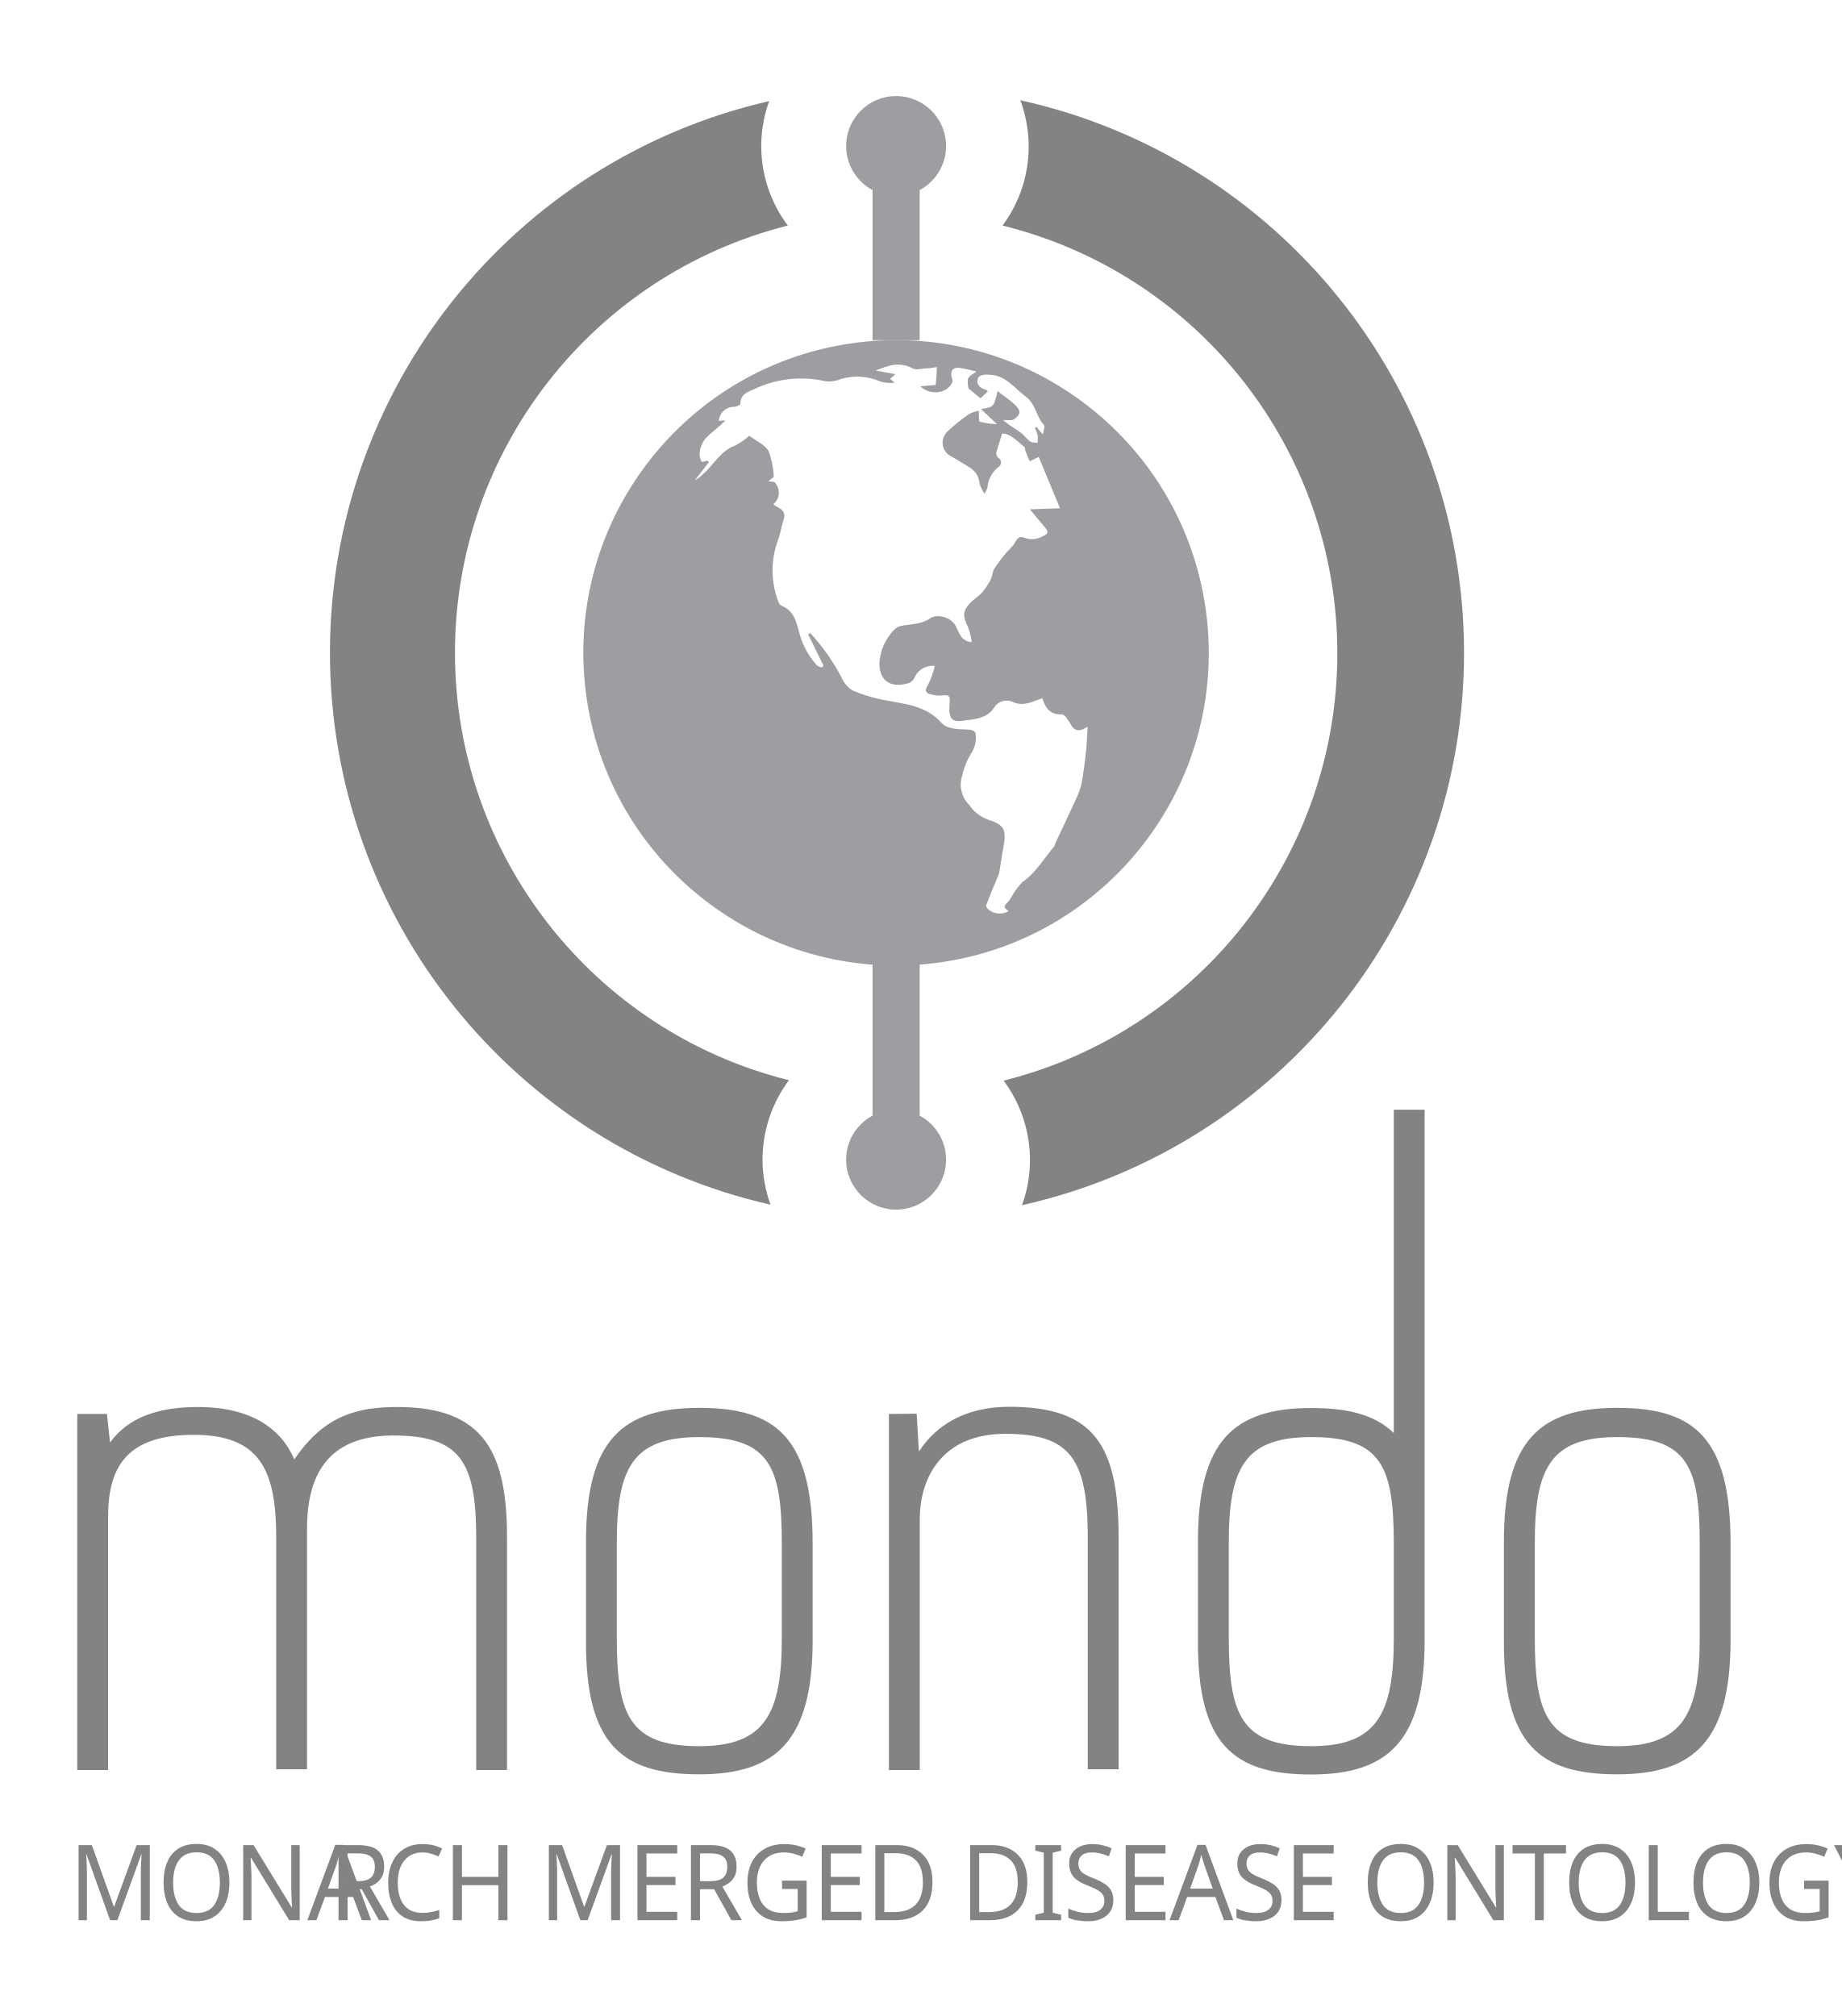
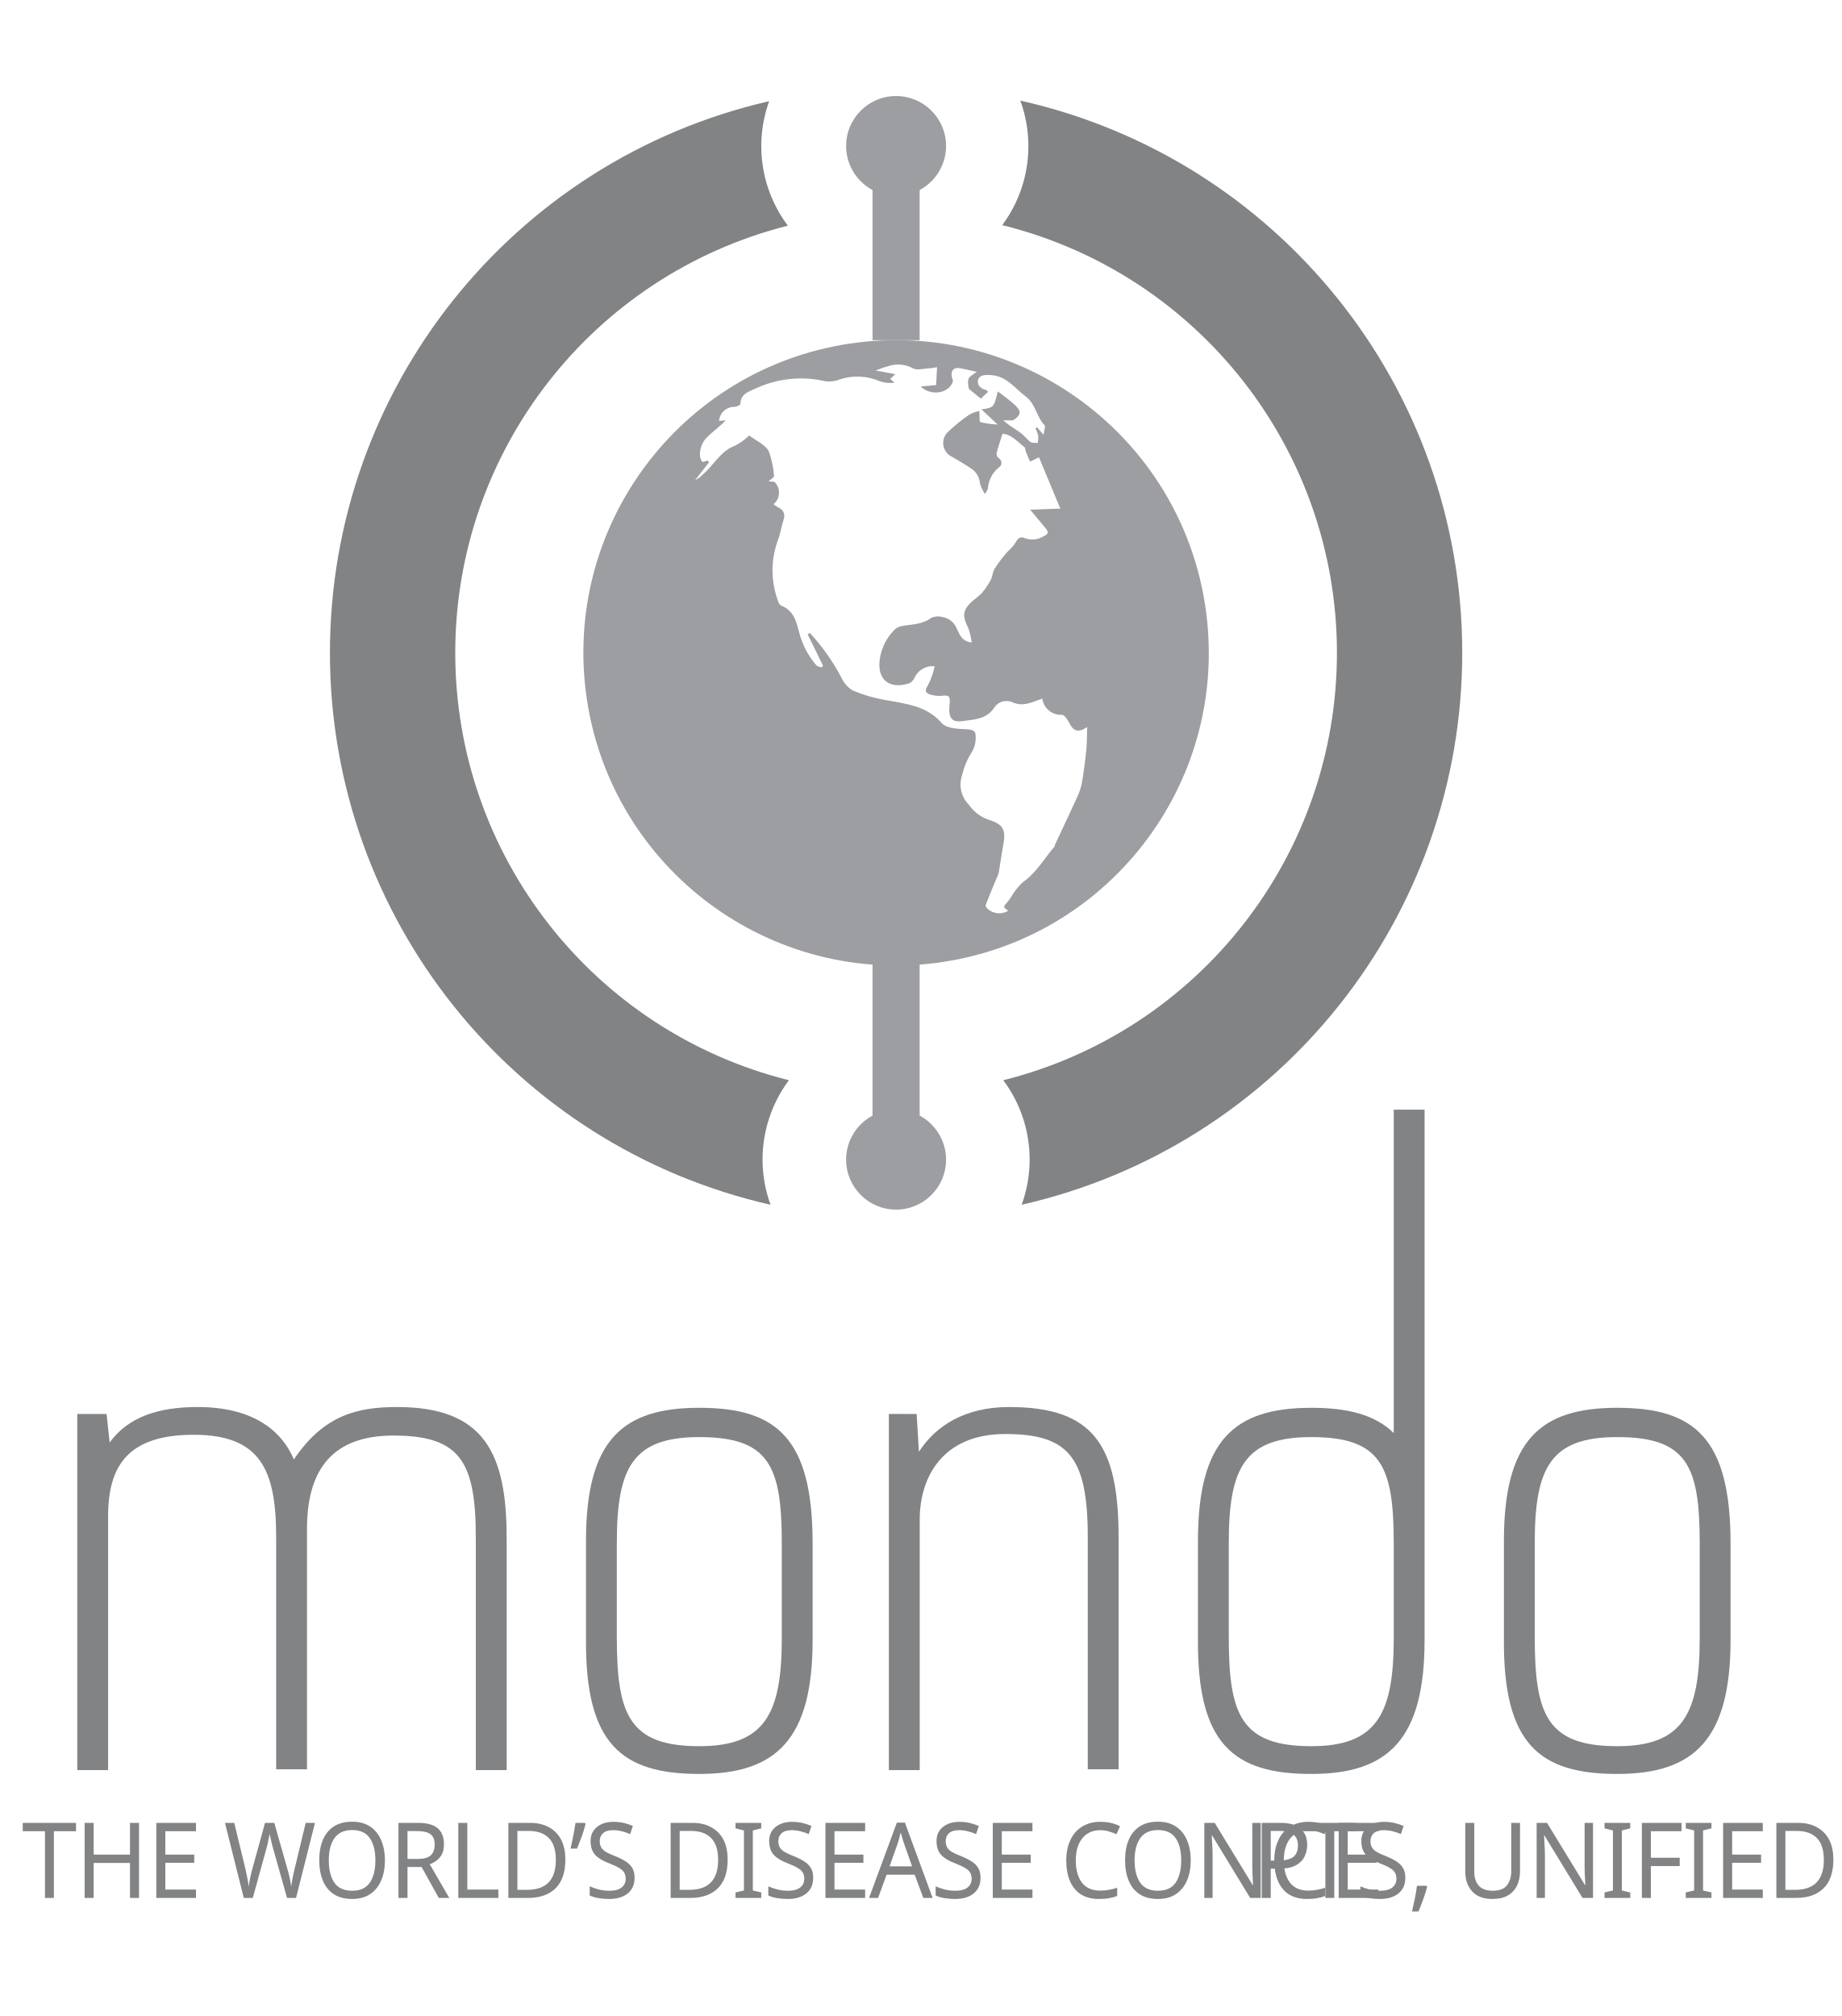
- <svg xmlns="http://www.w3.org/2000/svg" id="Layer_1" data-name="Layer 1" viewBox="0 0 220.47 241.33">
+ <svg xmlns="http://www.w3.org/2000/svg" id="Layer_1" data-name="Layer 1" viewBox="0 0 220.474 241.333">
  <defs>
-     <style>.cls-1,.cls-3{fill:#828385;}.cls-2{fill:#9d9ea1;}.cls-3{font-size:12.58px;font-family:AppleSDGothicNeo-UltraLight-KSCpc-EUC-H, Apple SD Gothic Neo;letter-spacing:-0.02em;}.cls-4{letter-spacing:-0.03em;}</style>
+     <style>.cls-1,.cls-3{fill:#828385;}.cls-2{fill:#9d9ea1;}.cls-3{font-size:12.579px;font-family:AppleSDGothicNeo-UltraLight-KSCpc-EUC-H, Apple SD Gothic Neo;letter-spacing:-0.021em;}.cls-4{letter-spacing:-0.026em;}</style>
  </defs>
-   <path class="cls-1" d="M91.27,138.82a15.92,15.92,0,0,1,3.16-9.51A52.74,52.74,0,0,1,94.3,27a15.79,15.79,0,0,1-2.23-14.9,67.76,67.76,0,0,0,.16,132.11A15.85,15.85,0,0,1,91.27,138.82Z" />
-   <path class="cls-1" d="M122.13,12a16.08,16.08,0,0,1,1,5.44A15.87,15.87,0,0,1,120,27a52.74,52.74,0,0,1,.13,102.36,15.89,15.89,0,0,1,2.2,14.91A67.76,67.76,0,0,0,122.13,12Z" />
-   <rect class="cls-2" x="104.44" y="110.4" width="5.64" height="25.96" />
-   <rect class="cls-2" x="104.44" y="14.76" width="5.64" height="25.96" />
-   <path class="cls-2" d="M103.56,40.9A37.43,37.43,0,1,0,144.5,74.45,37.44,37.44,0,0,0,103.56,40.9ZM130,89.84c-.14,1.35-.31,2.7-.55,4a8.1,8.1,0,0,1-.68,1.85c-.81,1.79-1.66,3.57-2.5,5.36,0,.08,0,.2-.08.26-1.23,1.44-2.16,3.13-3.79,4.26A8,8,0,0,0,121,107.5a4,4,0,0,1-.43.56c-.46.49-.45.56.17,1a2.08,2.08,0,0,1-2.49-.25c-.12-.11-.26-.34-.21-.45.42-1.1.87-2.18,1.32-3.26a2.6,2.6,0,0,0,.23-.58c.19-1.06.33-2.13.53-3.2.36-2,.07-2.6-1.8-3.18A4.68,4.68,0,0,1,116,96.34a3.4,3.4,0,0,1-.81-3.55,8.65,8.65,0,0,1,1.2-2.84,3.42,3.42,0,0,0,.4-2c0-.6-.78-.62-1.38-.64-.91,0-2.14-.13-2.65-.71-1.89-2.16-4.43-2.32-6.94-2.8A17.81,17.81,0,0,1,102,82.63,3.58,3.58,0,0,1,100.68,81,25.25,25.25,0,0,0,97,75.79l-.27.14c.61,1.26,1.23,2.52,1.85,3.78l-.22.19a1.59,1.59,0,0,1-.59-.26A9.45,9.45,0,0,1,96,76.77c-.62-1.49-.53-3.49-2.45-4.26a.75.75,0,0,1-.38-.47,10.42,10.42,0,0,1-.08-7.3c.32-.8.42-1.69.7-2.51S93.71,61,93,60.67a2.28,2.28,0,0,1-.44-.31,1.79,1.79,0,0,0,.18-2.61c-.12-.14-.47-.08-.77-.13l.65-.54A10.26,10.26,0,0,0,92,54c-.46-.78-1.5-1.22-2.32-1.84A7.48,7.48,0,0,1,88,53.33c-1.78.64-2.57,2.33-3.89,3.46a3,3,0,0,1-.93.69c.55-.72,1.11-1.44,1.67-2.15l-.18-.19-.62.16c-.54-.57-.35-2,.5-2.92.69-.71,1.55-1.26,2.28-2.07l-.79.08A1.82,1.82,0,0,1,87.9,48.7c.23,0,.72-.22.72-.36,0-1.23,1-1.45,1.86-1.85a12.94,12.94,0,0,1,8.32-.85,3.65,3.65,0,0,0,1.86-.27,6.74,6.74,0,0,1,4.66.28,3.84,3.84,0,0,0,1.77.16l-.54-.46.62-.56-2.37-.44c.61-.21,1-.39,1.43-.49a3.69,3.69,0,0,1,3,.23c.42.26,1.16,0,1.75,0,.39,0,.78-.1,1.15-.15,0,.75-.08,1.34-.12,2.14l-1.85.16c1.21,1.18,3.32.85,3.84-.52.07-.19-.09-.46-.12-.69-.11-.68.24-1.08.9-1s1.39.29,2.09.44c-.38.31-.86.51-1,.85a2.77,2.77,0,0,0,.07,1.19l1.42,1.17.88-.83c-.14-.12-.18-.19-.23-.2-.69-.14-1.15-.66-1-1.24s.87-.59,1.53-.55c1.89.12,2.86,1.58,4.18,2.57s1.28,2.44,2.25,3.45c.13.14-.07.61-.14,1.12l-.76-.88-.2.1a4.44,4.44,0,0,1,.33.9,3.66,3.66,0,0,1,0,.87c-.29,0-.65,0-.86-.12-.4-.26-.68-.69-1.06-1s-1-.68-1.47-1c-.22-.15-.42-.32-.76-.59.61,0,1.09.09,1.35-.1.81-.61.83-1,.08-1.73s-1.31-1-2.07-1.64c-.46,1.93-.46,1.93-2,2.15l1.93,1.82a10.61,10.61,0,0,1-2.06-.29c-.15-.05-.08-.74-.13-1.33a4.42,4.42,0,0,0-1.18.42,20.67,20.67,0,0,0-2.48,2,1.83,1.83,0,0,0,.44,3.09c.73.41,1.45.86,2.16,1.31a2.38,2.38,0,0,1,1.15,1.87,4.94,4.94,0,0,0,.59,1.25,3.31,3.31,0,0,0,.35-.67,3.57,3.57,0,0,1,1.3-2.51.64.64,0,0,0,0-1.13.73.73,0,0,1-.23-.6c.2-.76.46-1.5.71-2.3,1,0,1.78.93,2.64,1.61.11.08.08.32.14.48.16.42.34.83.51,1.24l1.08-.52,2.55,6.14-3.61.13c.6.72,1.2,1.46,1.83,2.19.38.45.4.73-.23,1a2.61,2.61,0,0,1-2.23.23c-.73-.34-1,.27-1.28.77a11.56,11.56,0,0,1-.91,1,19.22,19.22,0,0,0-1.44,1.92c-.24.41-.25,1-.47,1.38A8.54,8.54,0,0,1,117.49,71a14.37,14.37,0,0,1-1.11.93c-1.17,1.11-1.22,1.73-.49,3.19a7.84,7.84,0,0,1,.42,1.76c-1.23-.14-1.44-1-1.77-1.64a2.24,2.24,0,0,0-1.76-1.42,2,2,0,0,0-1.3.1c-1.09.83-2.38.77-3.62,1a1.76,1.76,0,0,0-.93.57,6.2,6.2,0,0,0-1.67,3.92c0,2.44,1.76,2.94,3.58,2.34a1.28,1.28,0,0,0,.65-.7,2.36,2.36,0,0,1,2.4-1.33,9.84,9.84,0,0,1-.83,2.3c-.51.73-.13,1,.4,1.11a3.61,3.61,0,0,0,1.5.1c.64-.08.76.22.73.72a11.46,11.46,0,0,0-.06,1.17c.08,1,.52,1.3,1.5,1.17,1.44-.2,3-.2,3.9-1.65a1.75,1.75,0,0,1,2.21-.6c1.31.56,2.36-.06,3.52-.46.35,1.17.95,2,2.35,1.94.32,0,.73.66,1,1.09.45.88,1,1.08,2.08.38C130.1,88.07,130.11,89,130,89.84Z" />
-   <circle class="cls-2" cx="107.26" cy="17.48" r="5.98" />
-   <circle class="cls-2" cx="107.26" cy="138.82" r="5.98" />
-   <path class="cls-1" d="M9.25,211.89h3.69V181.54c0-6,2.31-9.78,10.24-9.78S33.06,176,33.06,184V211.8h3.69V183c0-6.18,2.3-11.16,10.33-11.16S57,175,57,184.12v27.77h3.69V184.12c0-10.15-2.67-15.69-13.1-15.69-4.7,0-8.76.93-12.36,6.28-1.57-3.69-5.17-6.28-11.54-6.28-4.7,0-8.3,1.2-10.52,4.25l-.37-3.42H9.25Z" />
-   <path class="cls-1" d="M83.7,168.53c-9.22,0-13.56,3.87-13.56,16v11.72c-.09,12.55,4.25,16.15,13.56,16.15s13.57-4.16,13.57-16.06V184.77C97.27,172.12,92.93,168.53,83.7,168.53Zm9.88,27.59c0,9-2,12.91-9.88,12.91-8.39,0-9.87-3.78-9.87-13V184.67c0-9,1.94-12.64,9.87-12.64,8.4,0,9.88,3.51,9.88,12.74Z" />
-   <path class="cls-1" d="M193.58,168.53c-9.23,0-13.57,3.87-13.57,16v11.72c-.09,12.55,4.25,16.15,13.57,16.15s13.56-4.16,13.56-16.06V184.77C207.14,172.12,202.81,168.53,193.58,168.53Zm9.87,27.59c0,9-2,12.91-9.87,12.91-8.4,0-9.87-3.78-9.87-13V184.67c0-9,1.93-12.64,9.87-12.64,8.4,0,9.87,3.51,9.87,12.74Z" />
-   <path class="cls-1" d="M106.4,169.26v42.63h3.69v-30c0-4.89,2.58-10.25,10.24-10.25s9.87,2.86,9.87,12.37V211.8h3.69V184c0-11.07-3-15.6-13.1-15.6-5.26,0-8.77,2.22-10.8,5.36l-.27-4.53Z" />
-   <path class="cls-1" d="M166.83,132.84v38.71c-2.24-2.2-5.5-3-9.88-3-9.22,0-13.56,3.87-13.56,16v11.72c-.09,12.55,4.24,16.15,13.56,16.15s13.57-4.16,13.57-16.06V132.84Zm0,63.28c0,9-2,12.91-9.88,12.91-8.39,0-9.87-3.78-9.87-13V184.67c0-9,1.94-12.64,9.87-12.64,8.4,0,9.88,3.51,9.88,12.74v11.35Z" />
-   <text class="cls-3" transform="translate(8.25 229.86) scale(0.95 1)">MONA<tspan class="cls-4" x="32.75" y="0">R</tspan>
-     <tspan x="39.46" y="0">CH MERGED DISEASE ONTOLOGY</tspan>
+   <path class="cls-1" d="M91.274,138.819a15.892,15.892,0,0,1,3.155-9.506,52.743,52.743,0,0,1-.125-102.298A15.843,15.843,0,0,1,92.067,12.111,67.759,67.759,0,0,0,92.23,144.22,15.92,15.92,0,0,1,91.274,138.819Z" />
+   <path class="cls-1" d="M122.127,12.042A15.843,15.843,0,0,1,119.964,26.95a52.744,52.744,0,0,1,.125,102.363,15.843,15.843,0,0,1,2.199,14.907,67.756,67.756,0,0,0-.162-132.178Z" />
+   <rect class="cls-2" x="104.439" y="110.4" width="5.639" height="25.963" />
+   <rect class="cls-2" x="104.439" y="14.756" width="5.639" height="25.963" />
+   <path class="cls-2" d="M103.56,40.903a37.428,37.428,0,1,0,40.944,33.546A37.428,37.428,0,0,0,103.56,40.903Zm26.46,48.934c-.14,1.352-.306,2.704-.55,4.04a8.124,8.124,0,0,1-.676,1.851c-.818,1.795-1.667,3.575-2.502,5.362-.038.082-.026.198-.081.261-1.231,1.444-2.165,3.131-3.788,4.258a8.02,8.02,0,0,0-1.475,1.891,5.951,5.951,0,0,1-.424.563c-.464.483-.456.556.166.964a2.095,2.095,0,0,1-2.494-.243c-.116-.113-.254-.346-.21-.458.421-1.094.878-2.174,1.325-3.257a2.908,2.908,0,0,0,.232-.575c.184-1.065.325-2.139.522-3.201.369-1.982.075-2.598-1.798-3.188a4.632,4.632,0,0,1-2.287-1.764,3.409,3.409,0,0,1-.814-3.551,8.726,8.726,0,0,1,1.208-2.839,3.365,3.365,0,0,0,.392-2.027c-.024-.602-.772-.621-1.38-.642-.907-.032-2.135-.129-2.643-.709-1.89-2.161-4.439-2.327-6.942-2.807a17.429,17.429,0,0,1-3.79-1.137,3.624,3.624,0,0,1-1.333-1.585,25.428,25.428,0,0,0-3.728-5.258l-.275.144,1.849,3.782-.212.187c-.2-.083-.457-.112-.591-.256a9.367,9.367,0,0,1-1.72-2.877c-.626-1.49-.53-3.482-2.455-4.251a.807.807,0,0,1-.381-.473,10.47,10.47,0,0,1-.078-7.307c.324-.799.425-1.686.7-2.509.27-.809-.076-1.241-.758-1.552a3.272,3.272,0,0,1-.44-.314,1.799,1.799,0,0,0,.176-2.615c-.121-.138-.464-.081-.766-.122l.646-.539a10.01,10.01,0,0,0-.651-3.117c-.458-.78-1.498-1.218-2.32-1.837a7.373,7.373,0,0,1-1.642,1.2c-1.781.641-2.577,2.328-3.892,3.455a3.091,3.091,0,0,1-.934.692l1.668-2.151L84.7,55.141l-.616.163c-.545-.572-.35-2.04.501-2.92.688-.711,1.544-1.261,2.277-2.07l-.793.079a1.824,1.824,0,0,1,1.828-1.692c.232.034.723-.224.727-.358.035-1.232,1.026-1.453,1.851-1.853a12.878,12.878,0,0,1,8.328-.847,3.733,3.733,0,0,0,1.861-.272,6.694,6.694,0,0,1,4.653.276,3.892,3.892,0,0,0,1.769.163l-.534-.458.622-.559-2.374-.441c.608-.211,1.011-.392,1.434-.489a3.674,3.674,0,0,1,3.036.223c.422.266,1.158.053,1.75.023.394-.02.785-.101,1.147-.15-.042.748-.075,1.345-.12,2.142l-1.849.163c1.21,1.178,3.318.85,3.839-.525.071-.188-.084-.457-.121-.69-.107-.677.241-1.082.908-.978.699.109,1.387.292,2.081.444-.378.305-.86.51-.991.85a2.74,2.74,0,0,0,.066,1.189l1.424,1.165.874-.824c-.14-.125-.18-.191-.231-.202-.69-.141-1.151-.662-.965-1.246.187-.586.866-.587,1.529-.546,1.891.116,2.857,1.583,4.175,2.573,1.197.899,1.281,2.436,2.25,3.442.138.144-.063.615-.135,1.128l-.762-.887-.199.103a4.868,4.868,0,0,1,.333.901,3.684,3.684,0,0,1-.053.866c-.292-.031-.647.031-.862-.115-.394-.266-.68-.686-1.057-.984-.467-.368-.983-.673-1.472-1.015-.217-.152-.419-.327-.754-.591.6-.035,1.089.086,1.345-.105.814-.607.828-1.007.076-1.724-.604-.576-1.308-1.046-2.064-1.639-.467,1.933-.467,1.933-1.956,2.152l1.937,1.815a10.313,10.313,0,0,1-2.059-.286c-.15-.052-.082-.739-.131-1.336a4.285,4.285,0,0,0-1.181.424,20.341,20.341,0,0,0-2.48,1.994,1.828,1.828,0,0,0,.435,3.089c.735.416,1.451.867,2.163,1.32a2.362,2.362,0,0,1,1.148,1.865,4.793,4.793,0,0,0,.588,1.251c.207-.385.334-.52.349-.666a3.578,3.578,0,0,1,1.301-2.51.646.646,0,0,0-.029-1.135.707.707,0,0,1-.227-.601c.193-.755.453-1.494.708-2.302,1.029.044,1.776.939,2.641,1.611.106.083.074.328.136.486.162.416.34.826.512,1.239l1.076-.526,2.553,6.145-3.609.132c.596.716,1.204,1.457,1.825,2.187.382.447.405.733-.225.997a2.549,2.549,0,0,1-2.226.23c-.736-.34-.966.274-1.283.771a11.956,11.956,0,0,1-.908.955,18.368,18.368,0,0,0-1.439,1.923c-.248.403-.252.951-.478,1.374a8.838,8.838,0,0,1-1.082,1.582,14.228,14.228,0,0,1-1.111.931c-1.17,1.106-1.223,1.731-.49,3.189a8.166,8.166,0,0,1,.419,1.758c-1.229-.139-1.44-.991-1.774-1.638a2.249,2.249,0,0,0-1.754-1.419,2.048,2.048,0,0,0-1.3.096c-1.095.834-2.384.777-3.62,1.01a1.744,1.744,0,0,0-.931.57,6.179,6.179,0,0,0-1.676,3.923c-.033,2.437,1.757,2.938,3.584,2.342a1.329,1.329,0,0,0,.648-.702,2.34,2.34,0,0,1,2.395-1.329,9.265,9.265,0,0,1-.825,2.297c-.512.73-.13.959.395,1.11a3.795,3.795,0,0,0,1.507.102c.633-.082.753.214.731.718a9.398,9.398,0,0,0-.063,1.168c.077.952.524,1.302,1.495,1.17,1.446-.197,2.963-.198,3.909-1.648a1.736,1.736,0,0,1,2.202-.596c1.311.556,2.359-.062,3.525-.459a2.246,2.246,0,0,0,2.349,1.94c.315-.005.726.654.945,1.083.449.877,1.043,1.086,2.082.383C130.099,88.07,130.111,88.958,130.02,89.837Z" />
+   <circle class="cls-2" cx="107.259" cy="17.476" r="5.981" />
+   <circle class="cls-2" cx="107.259" cy="138.819" r="5.981" />
+   <path class="cls-1" d="M9.248,211.895H12.94V181.537c0-5.998,2.307-9.781,10.242-9.781,8.028,0,9.873,4.245,9.873,12.272v27.774h3.691V183.013c0-6.182,2.307-11.165,10.335-11.165s9.873,3.137,9.873,12.272v27.774h3.691V184.12c0-10.15-2.676-15.686-13.103-15.686-4.706,0-8.766.923-12.365,6.275-1.569-3.691-5.167-6.275-11.534-6.275-4.706,0-8.305,1.2-10.519,4.245l-.369-3.414H9.248Z" />
+   <path class="cls-1" d="M83.705,168.526c-9.227,0-13.564,3.876-13.564,15.963v11.719c-.092,12.549,4.245,16.148,13.564,16.148,9.227,0,13.564-4.152,13.564-16.055V184.766C97.269,172.125,92.932,168.526,83.705,168.526Zm9.873,27.59c0,9.043-2.03,12.918-9.873,12.918-8.397,0-9.873-3.783-9.873-13.011v-11.35c0-9.043,1.938-12.641,9.873-12.641,8.397,0,9.873,3.506,9.873,12.734Z" />
+   <path class="cls-1" d="M193.578,168.526c-9.227,0-13.564,3.876-13.564,15.963v11.719c-.092,12.549,4.245,16.148,13.564,16.148,9.227,0,13.564-4.152,13.564-16.055V184.766C207.142,172.125,202.805,168.526,193.578,168.526Zm9.873,27.59c0,9.043-2.03,12.918-9.873,12.918-8.397,0-9.873-3.783-9.873-13.011v-11.35c0-9.043,1.938-12.641,9.873-12.641,8.397,0,9.873,3.506,9.873,12.734Z" />
+   <path class="cls-1" d="M106.396,169.264v42.63h3.691V181.906c0-4.89,2.584-10.242,10.242-10.242s9.873,2.861,9.873,12.365v27.774h3.691V184.028c0-11.073-3.045-15.594-13.103-15.594-5.26,0-8.766,2.215-10.796,5.352l-.277-4.521Z" />
+   <path class="cls-1" d="M166.827,132.838v38.714c-2.235-2.199-5.498-3.025-9.873-3.025-9.227,0-13.564,3.875-13.564,15.963v11.719c-.092,12.549,4.245,16.148,13.564,16.148,9.227,0,13.564-4.152,13.564-16.055V132.838Zm0,63.278c0,9.043-2.03,12.918-9.873,12.918-8.397,0-9.873-3.783-9.873-13.011v-11.35c0-9.043,1.938-12.641,9.873-12.641,8.397,0,9.873,3.506,9.873,12.734v11.35Z" />
+   <text class="cls-3" transform="translate(2.6027 227.198) scale(0.947 1)">THE WORLD’S DISEASE CONCE<tspan class="cls-4" x="155.508" y="0">P</tspan>
+     <tspan x="161.835" y="0">TS, UNIFIED</tspan>
  </text>
</svg>
